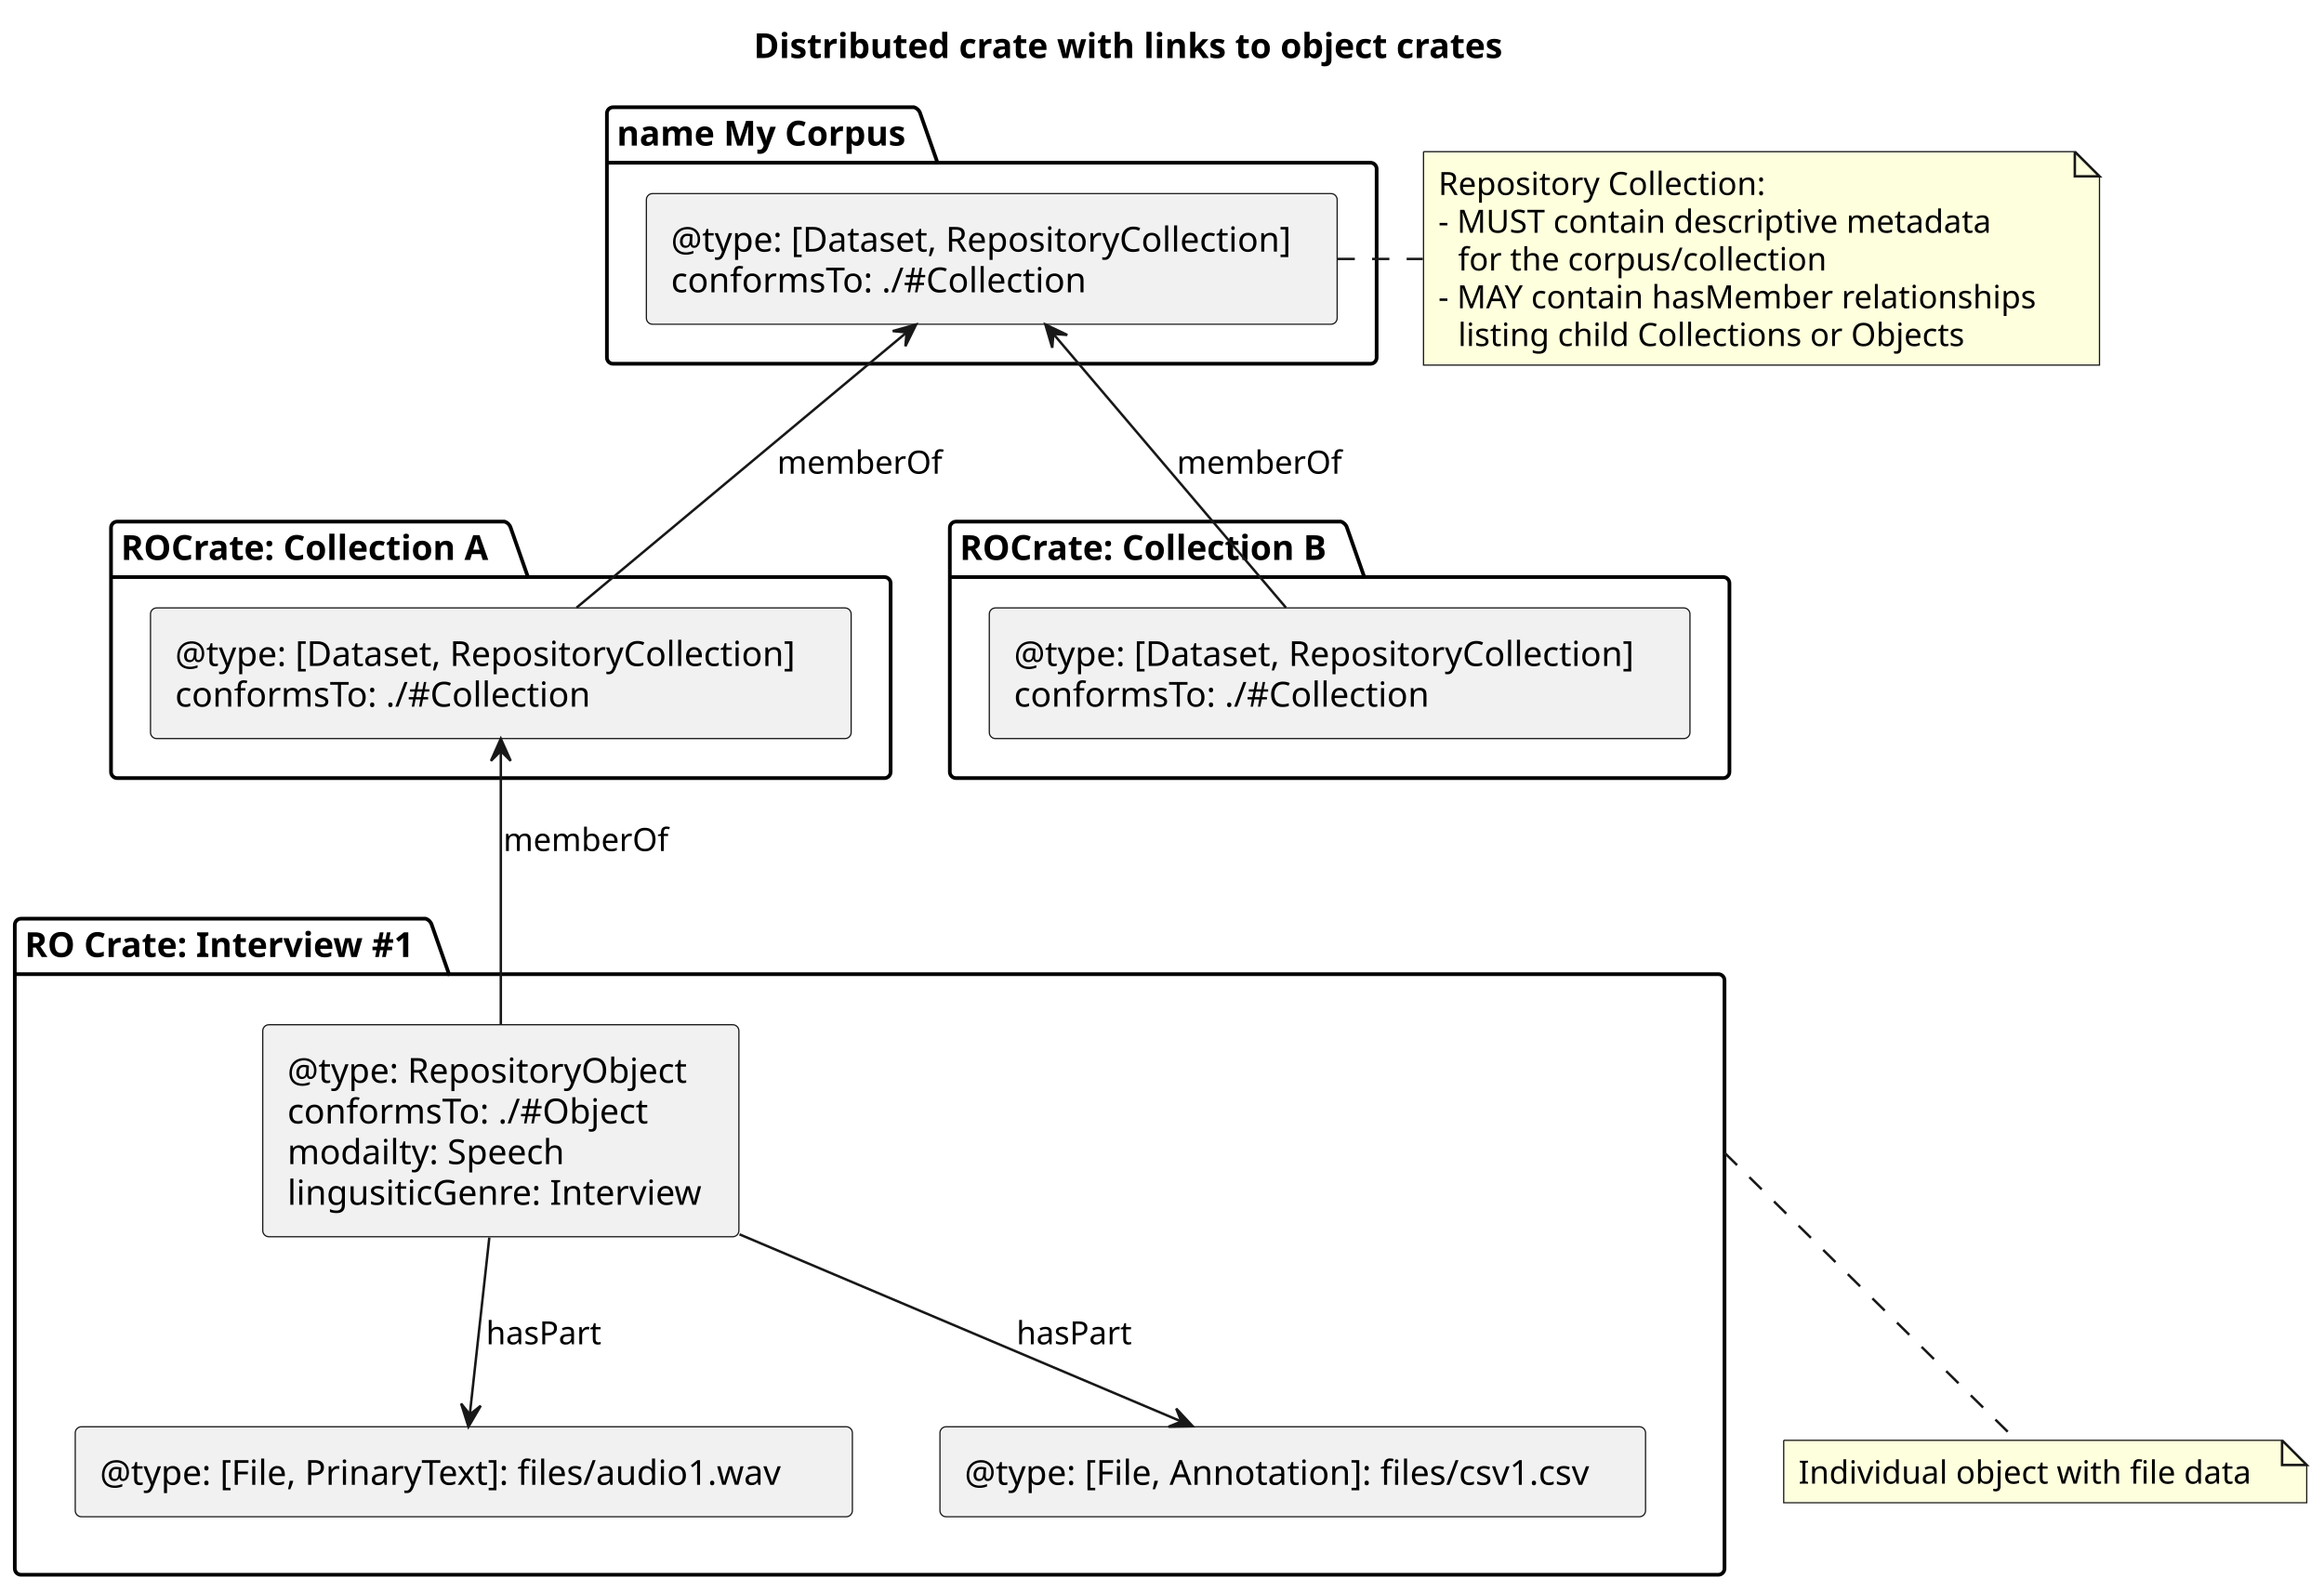
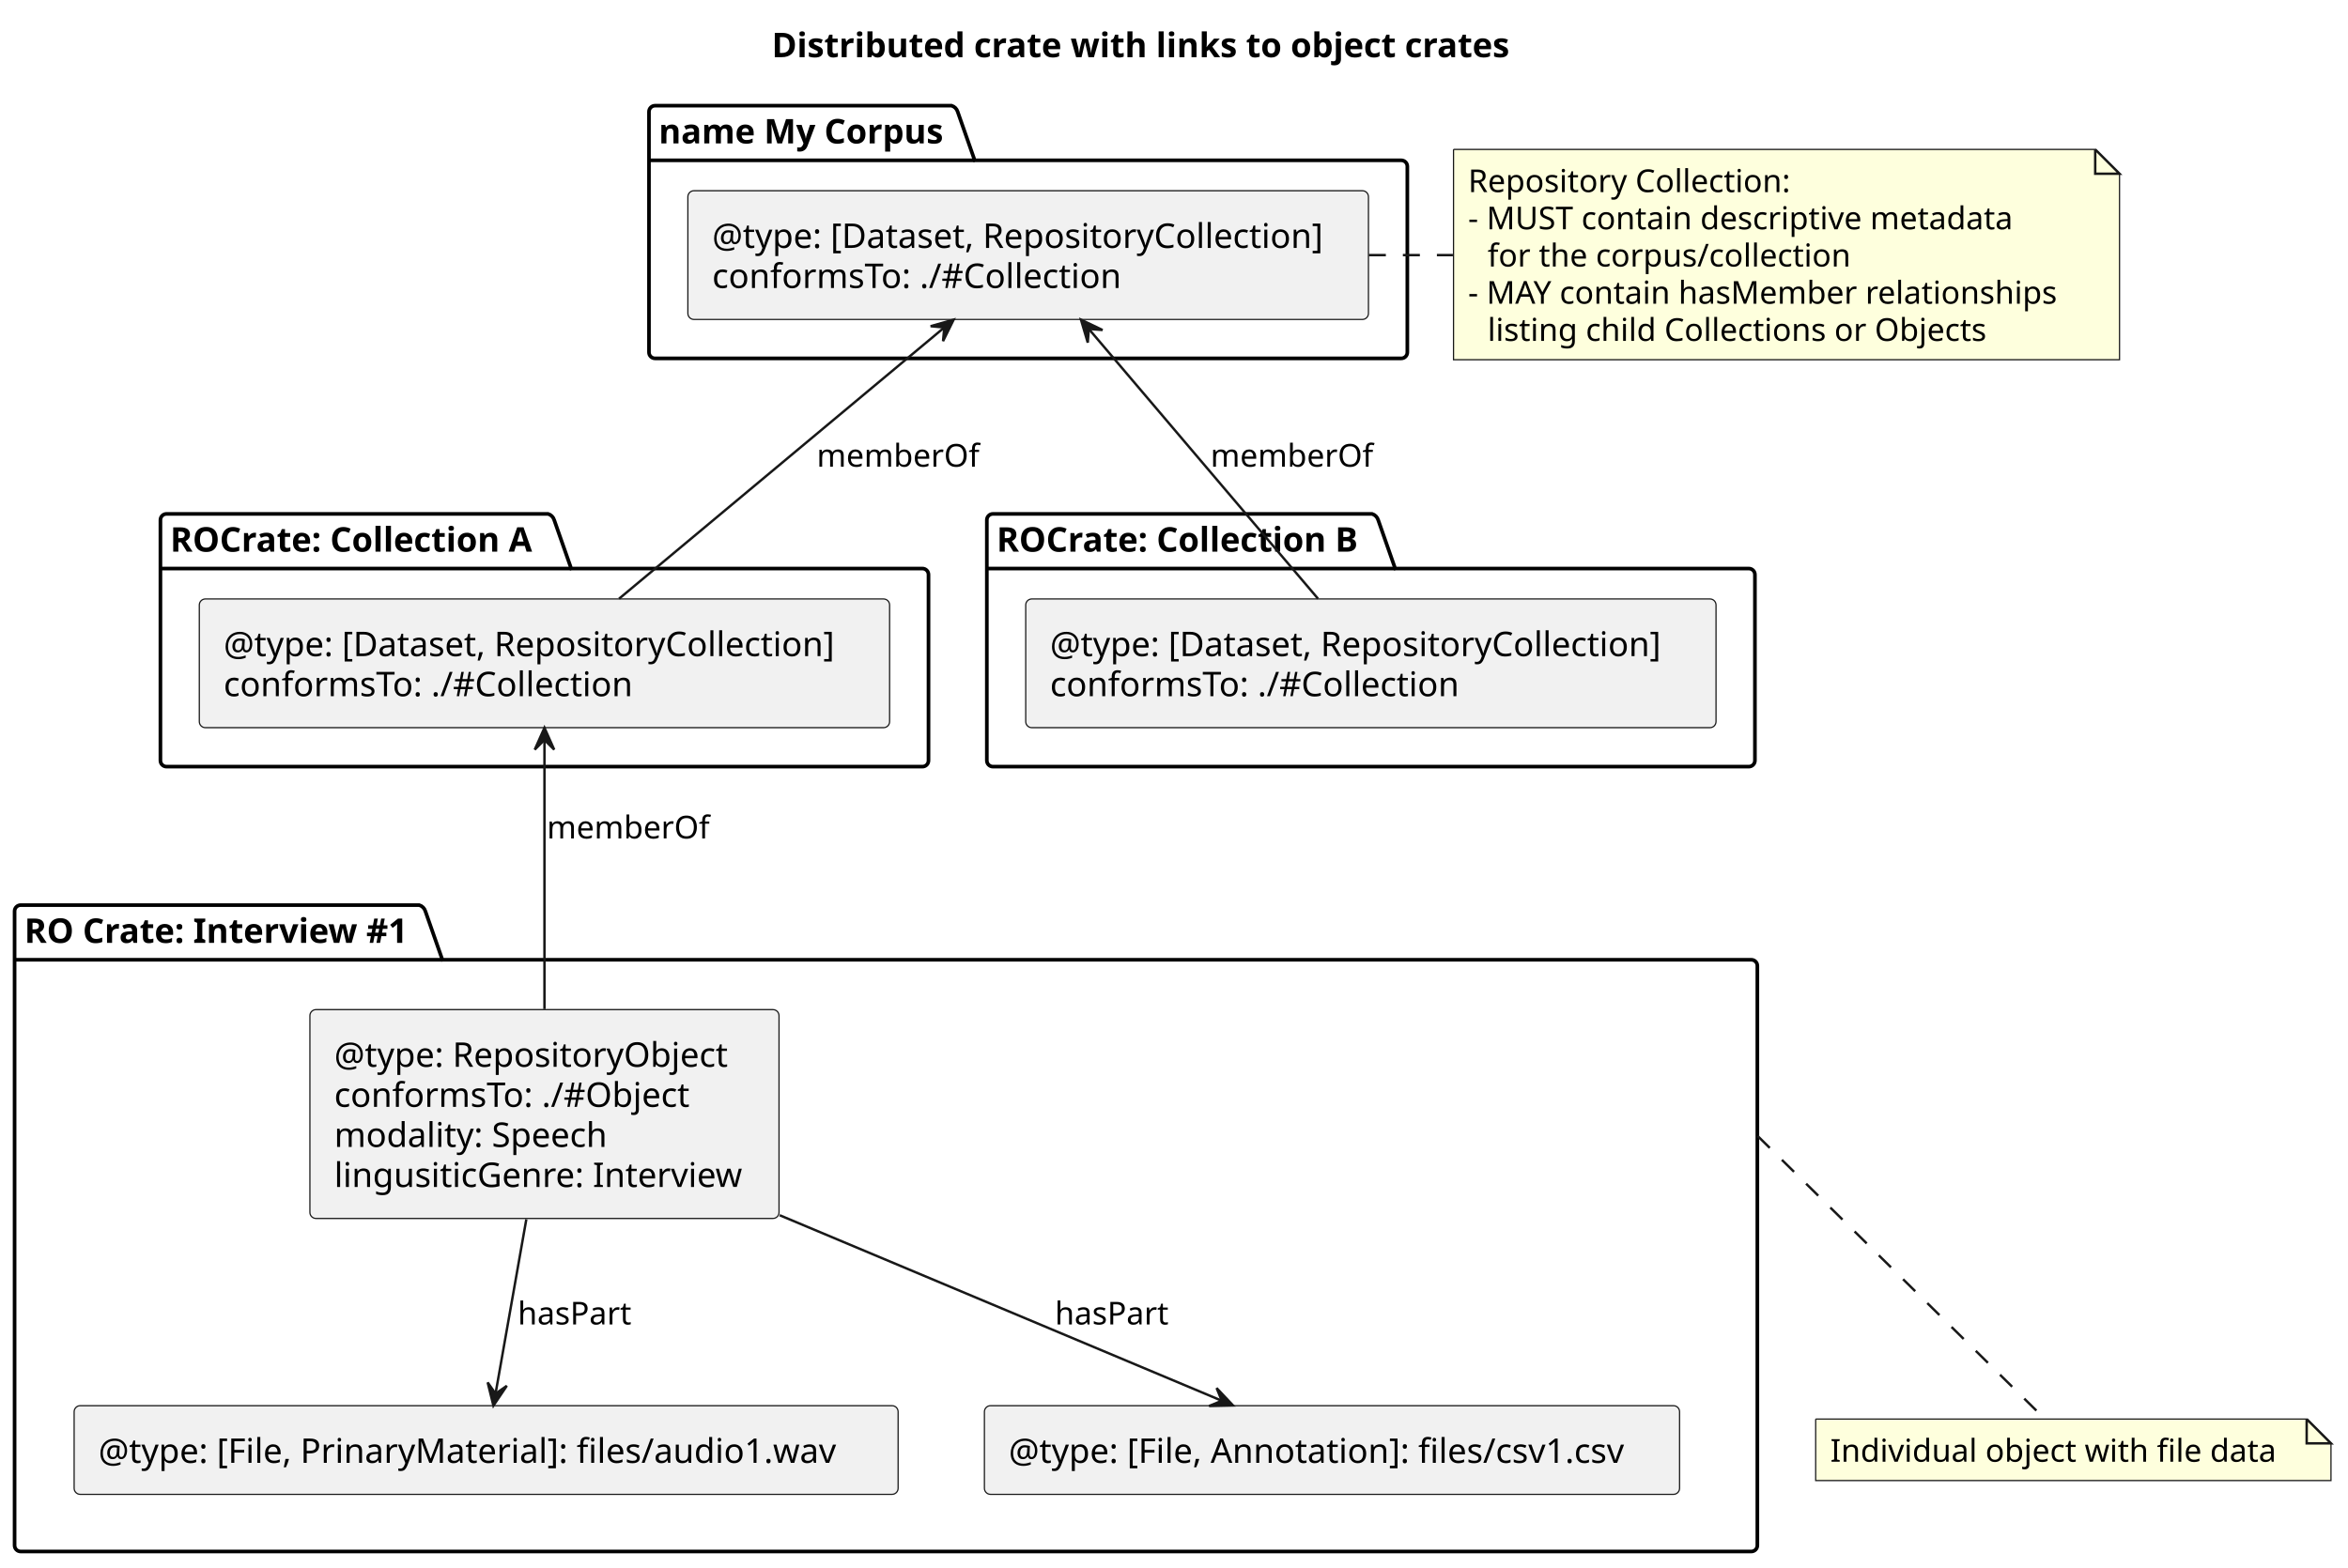
- <svg xmlns="http://www.w3.org/2000/svg" contentStyleType="text/css" height="645px" preserveAspectRatio="none" style="width:942px;height:645px;background:#FFFFFF;" version="1.1" viewBox="0 0 942 645" width="942px" zoomAndPan="magnify">
+ <svg xmlns="http://www.w3.org/2000/svg" contentStyleType="text/css" height="645px" preserveAspectRatio="none" style="width:966px;height:645px;background:#FFFFFF;" version="1.1" viewBox="0 0 966 645" width="966px" zoomAndPan="magnify">
  <defs />
  <g>
-     <rect fill="none" height="26.488" id="_title" style="stroke:none;stroke-width:1.0;" width="327" x="300.5" y="5" />
-     <text fill="#000000" font-family="sans-serif" font-size="14" font-weight="bold" lengthAdjust="spacing" textLength="317" x="305.5" y="23.535">Distributed crate with links to object crates</text>
+     <rect fill="none" height="26.488" id="_title" style="stroke:none;stroke-width:1.0;" width="327" x="312.5" y="5" />
+     <text fill="#000000" font-family="sans-serif" font-size="14" font-weight="bold" lengthAdjust="spacing" textLength="317" x="317.5" y="23.535">Distributed crate with links to object crates</text>
    <g id="cluster_mc">
-       <path d="M248.5,43.488 L370.5,43.488 A3.75,3.75 0 0 1 373,45.988 L380,65.977 L555.5,65.977 A2.5,2.5 0 0 1 558,68.477 L558,144.988 A2.5,2.5 0 0 1 555.5,147.488 L248.5,147.488 A2.5,2.5 0 0 1 246,144.988 L246,45.988 A2.5,2.5 0 0 1 248.5,43.488 " fill="none" style="stroke:#000000;stroke-width:1.5;" />
-       <line style="stroke:#000000;stroke-width:1.5;" x1="246" x2="380" y1="65.977" y2="65.977" />
-       <text fill="#000000" font-family="sans-serif" font-size="14" font-weight="bold" lengthAdjust="spacing" textLength="121" x="250" y="59.023">name My Corpus</text>
+       <path d="M269.5,43.488 L391.5,43.488 A3.75,3.75 0 0 1 394,45.988 L401,65.977 L576.5,65.977 A2.5,2.5 0 0 1 579,68.477 L579,144.988 A2.5,2.5 0 0 1 576.5,147.488 L269.5,147.488 A2.5,2.5 0 0 1 267,144.988 L267,45.988 A2.5,2.5 0 0 1 269.5,43.488 " fill="none" style="stroke:#000000;stroke-width:1.5;" />
+       <line style="stroke:#000000;stroke-width:1.5;" x1="267" x2="401" y1="65.977" y2="65.977" />
+       <text fill="#000000" font-family="sans-serif" font-size="14" font-weight="bold" lengthAdjust="spacing" textLength="121" x="271" y="59.023">name My Corpus</text>
    </g>
    <g id="cluster_cAc">
-       <path d="M47.5,211.488 L204.5,211.488 A3.75,3.75 0 0 1 207,213.988 L214,233.977 L358.5,233.977 A2.5,2.5 0 0 1 361,236.477 L361,312.988 A2.5,2.5 0 0 1 358.5,315.488 L47.5,315.488 A2.5,2.5 0 0 1 45,312.988 L45,213.988 A2.5,2.5 0 0 1 47.5,211.488 " fill="none" style="stroke:#000000;stroke-width:1.5;" />
-       <line style="stroke:#000000;stroke-width:1.5;" x1="45" x2="214" y1="233.977" y2="233.977" />
-       <text fill="#000000" font-family="sans-serif" font-size="14" font-weight="bold" lengthAdjust="spacing" textLength="156" x="49" y="227.023">ROCrate: Collection A</text>
+       <path d="M68.5,211.488 L225.5,211.488 A3.75,3.75 0 0 1 228,213.988 L235,233.977 L379.5,233.977 A2.5,2.5 0 0 1 382,236.477 L382,312.988 A2.5,2.5 0 0 1 379.5,315.488 L68.5,315.488 A2.5,2.5 0 0 1 66,312.988 L66,213.988 A2.5,2.5 0 0 1 68.5,211.488 " fill="none" style="stroke:#000000;stroke-width:1.5;" />
+       <line style="stroke:#000000;stroke-width:1.5;" x1="66" x2="235" y1="233.977" y2="233.977" />
+       <text fill="#000000" font-family="sans-serif" font-size="14" font-weight="bold" lengthAdjust="spacing" textLength="156" x="70" y="227.023">ROCrate: Collection A</text>
    </g>
    <g id="cluster_cBc">
-       <path d="M387.5,211.488 L543.5,211.488 A3.75,3.75 0 0 1 546,213.988 L553,233.977 L698.5,233.977 A2.5,2.5 0 0 1 701,236.477 L701,312.988 A2.5,2.5 0 0 1 698.5,315.488 L387.5,315.488 A2.5,2.5 0 0 1 385,312.988 L385,213.988 A2.5,2.5 0 0 1 387.5,211.488 " fill="none" style="stroke:#000000;stroke-width:1.5;" />
-       <line style="stroke:#000000;stroke-width:1.5;" x1="385" x2="553" y1="233.977" y2="233.977" />
-       <text fill="#000000" font-family="sans-serif" font-size="14" font-weight="bold" lengthAdjust="spacing" textLength="155" x="389" y="227.023">ROCrate: Collection B</text>
+       <path d="M408.5,211.488 L564.5,211.488 A3.75,3.75 0 0 1 567,213.988 L574,233.977 L719.5,233.977 A2.5,2.5 0 0 1 722,236.477 L722,312.988 A2.5,2.5 0 0 1 719.5,315.488 L408.5,315.488 A2.5,2.5 0 0 1 406,312.988 L406,213.988 A2.5,2.5 0 0 1 408.5,211.488 " fill="none" style="stroke:#000000;stroke-width:1.5;" />
+       <line style="stroke:#000000;stroke-width:1.5;" x1="406" x2="574" y1="233.977" y2="233.977" />
+       <text fill="#000000" font-family="sans-serif" font-size="14" font-weight="bold" lengthAdjust="spacing" textLength="155" x="410" y="227.023">ROCrate: Collection B</text>
    </g>
    <g id="cluster_ec2">
-       <path d="M8.5,372.488 L172.5,372.488 A3.75,3.75 0 0 1 175,374.988 L182,394.977 L696.5,394.977 A2.5,2.5 0 0 1 699,397.477 L699,635.988 A2.5,2.5 0 0 1 696.5,638.488 L8.5,638.488 A2.5,2.5 0 0 1 6,635.988 L6,374.988 A2.5,2.5 0 0 1 8.5,372.488 " fill="none" style="stroke:#000000;stroke-width:1.5;" />
+       <path d="M8.5,372.488 L172.5,372.488 A3.75,3.75 0 0 1 175,374.988 L182,394.977 L720.5,394.977 A2.5,2.5 0 0 1 723,397.477 L723,635.988 A2.5,2.5 0 0 1 720.5,638.488 L8.5,638.488 A2.5,2.5 0 0 1 6,635.988 L6,374.988 A2.5,2.5 0 0 1 8.5,372.488 " fill="none" style="stroke:#000000;stroke-width:1.5;" />
      <line style="stroke:#000000;stroke-width:1.5;" x1="6" x2="182" y1="394.977" y2="394.977" />
      <text fill="#000000" font-family="sans-serif" font-size="14" font-weight="bold" lengthAdjust="spacing" textLength="163" x="10" y="388.023">RO Crate: Interview #1</text>
    </g>
    <g id="elem_cc">
-       <rect fill="#F1F1F1" height="52.977" rx="2.5" ry="2.5" style="stroke:#181818;stroke-width:0.5;" width="280" x="262" y="78.488" />
-       <text fill="#000000" font-family="sans-serif" font-size="14" lengthAdjust="spacing" textLength="260" x="272" y="102.023">@type: [Dataset, RepositoryCollection]</text>
-       <text fill="#000000" font-family="sans-serif" font-size="14" lengthAdjust="spacing" textLength="180" x="272" y="118.512">conformsTo: ./#Collection</text>
+       <rect fill="#F1F1F1" height="52.977" rx="2.5" ry="2.5" style="stroke:#181818;stroke-width:0.5;" width="280" x="283" y="78.488" />
+       <text fill="#000000" font-family="sans-serif" font-size="14" lengthAdjust="spacing" textLength="260" x="293" y="102.023">@type: [Dataset, RepositoryCollection]</text>
+       <text fill="#000000" font-family="sans-serif" font-size="14" lengthAdjust="spacing" textLength="180" x="293" y="118.512">conformsTo: ./#Collection</text>
    </g>
    <g id="elem_ca">
-       <rect fill="#F1F1F1" height="52.977" rx="2.5" ry="2.5" style="stroke:#181818;stroke-width:0.5;" width="284" x="61" y="246.488" />
-       <text fill="#000000" font-family="sans-serif" font-size="14" lengthAdjust="spacing" textLength="264" x="71" y="270.023">@type:  [Dataset, RepositoryCollection]</text>
-       <text fill="#000000" font-family="sans-serif" font-size="14" lengthAdjust="spacing" textLength="180" x="71" y="286.512">conformsTo: ./#Collection</text>
+       <rect fill="#F1F1F1" height="52.977" rx="2.5" ry="2.5" style="stroke:#181818;stroke-width:0.5;" width="284" x="82" y="246.488" />
+       <text fill="#000000" font-family="sans-serif" font-size="14" lengthAdjust="spacing" textLength="264" x="92" y="270.023">@type:  [Dataset, RepositoryCollection]</text>
+       <text fill="#000000" font-family="sans-serif" font-size="14" lengthAdjust="spacing" textLength="180" x="92" y="286.512">conformsTo: ./#Collection</text>
    </g>
    <g id="elem_cb">
-       <rect fill="#F1F1F1" height="52.977" rx="2.5" ry="2.5" style="stroke:#181818;stroke-width:0.5;" width="284" x="401" y="246.488" />
-       <text fill="#000000" font-family="sans-serif" font-size="14" lengthAdjust="spacing" textLength="264" x="411" y="270.023">@type:  [Dataset, RepositoryCollection]</text>
-       <text fill="#000000" font-family="sans-serif" font-size="14" lengthAdjust="spacing" textLength="180" x="411" y="286.512">conformsTo: ./#Collection</text>
+       <rect fill="#F1F1F1" height="52.977" rx="2.5" ry="2.5" style="stroke:#181818;stroke-width:0.5;" width="284" x="422" y="246.488" />
+       <text fill="#000000" font-family="sans-serif" font-size="14" lengthAdjust="spacing" textLength="264" x="432" y="270.023">@type:  [Dataset, RepositoryCollection]</text>
+       <text fill="#000000" font-family="sans-serif" font-size="14" lengthAdjust="spacing" textLength="180" x="432" y="286.512">conformsTo: ./#Collection</text>
    </g>
    <g id="elem_ea1">
-       <rect fill="#F1F1F1" height="36.488" rx="2.5" ry="2.5" style="stroke:#181818;stroke-width:0.5;" width="315" x="30.5" y="578.488" />
-       <text fill="#000000" font-family="sans-serif" font-size="14" lengthAdjust="spacing" textLength="295" x="40.5" y="602.023">@type: [File, PrinaryText]:  files/audio1.wav</text>
+       <rect fill="#F1F1F1" height="36.488" rx="2.5" ry="2.5" style="stroke:#181818;stroke-width:0.5;" width="339" x="30.5" y="578.488" />
+       <text fill="#000000" font-family="sans-serif" font-size="14" lengthAdjust="spacing" textLength="319" x="40.5" y="602.023">@type: [File, PrinaryMaterial]:  files/audio1.wav</text>
    </g>
    <g id="elem_ecsv1">
-       <rect fill="#F1F1F1" height="36.488" rx="2.5" ry="2.5" style="stroke:#181818;stroke-width:0.5;" width="286" x="381" y="578.488" />
-       <text fill="#000000" font-family="sans-serif" font-size="14" lengthAdjust="spacing" textLength="266" x="391" y="602.023">@type: [File, Annotation]: files/csv1.csv</text>
+       <rect fill="#F1F1F1" height="36.488" rx="2.5" ry="2.5" style="stroke:#181818;stroke-width:0.5;" width="286" x="405" y="578.488" />
+       <text fill="#000000" font-family="sans-serif" font-size="14" lengthAdjust="spacing" textLength="266" x="415" y="602.023">@type: [File, Annotation]: files/csv1.csv</text>
    </g>
    <g id="elem_eo1">
-       <rect fill="#F1F1F1" height="85.953" rx="2.5" ry="2.5" style="stroke:#181818;stroke-width:0.5;" width="193" x="106.5" y="415.488" />
-       <text fill="#000000" font-family="sans-serif" font-size="14" lengthAdjust="spacing" textLength="166" x="116.5" y="439.023">@type: RepositoryObject</text>
-       <text fill="#000000" font-family="sans-serif" font-size="14" lengthAdjust="spacing" textLength="155" x="116.5" y="455.512">conformsTo: ./#Object</text>
-       <text fill="#000000" font-family="sans-serif" font-size="14" lengthAdjust="spacing" textLength="116" x="116.5" y="472">modailty: Speech</text>
-       <text fill="#000000" font-family="sans-serif" font-size="14" lengthAdjust="spacing" textLength="173" x="116.5" y="488.488">lingusiticGenre: Interview</text>
+       <rect fill="#F1F1F1" height="85.953" rx="2.5" ry="2.5" style="stroke:#181818;stroke-width:0.5;" width="193" x="127.5" y="415.488" />
+       <text fill="#000000" font-family="sans-serif" font-size="14" lengthAdjust="spacing" textLength="166" x="137.5" y="439.023">@type: RepositoryObject</text>
+       <text fill="#000000" font-family="sans-serif" font-size="14" lengthAdjust="spacing" textLength="155" x="137.5" y="455.512">conformsTo: ./#Object</text>
+       <text fill="#000000" font-family="sans-serif" font-size="14" lengthAdjust="spacing" textLength="116" x="137.5" y="472">modality: Speech</text>
+       <text fill="#000000" font-family="sans-serif" font-size="14" lengthAdjust="spacing" textLength="173" x="137.5" y="488.488">lingusiticGenre: Interview</text>
    </g>
    <g id="elem_GMN52">
-       <path d="M577,61.488 L577,148.041 L851,148.041 L851,71.488 L841,61.488 L577,61.488 " fill="#FEFFDD" style="stroke:#181818;stroke-width:0.5;" />
-       <path d="M841,61.488 L841,71.488 L851,71.488 L841,61.488 " fill="#FEFFDD" style="stroke:#181818;stroke-width:1.0;" />
-       <text fill="#000000" font-family="sans-serif" font-size="13" lengthAdjust="spacing" textLength="139" x="583" y="79.057">Repository Collection:</text>
-       <text fill="#000000" font-family="sans-serif" font-size="13" lengthAdjust="spacing" textLength="233" x="583" y="94.367">- MUST contain descriptive metadata</text>
-       <text fill="#000000" font-family="sans-serif" font-size="13" lengthAdjust="spacing" textLength="158" x="591" y="109.678">for the corpus/collection</text>
-       <text fill="#000000" font-family="sans-serif" font-size="13" lengthAdjust="spacing" textLength="253" x="583" y="124.988">- MAY contain hasMember relationships</text>
-       <text fill="#000000" font-family="sans-serif" font-size="13" lengthAdjust="spacing" textLength="219" x="591" y="140.299">listing child Collections or Objects</text>
+       <path d="M598,61.488 L598,148.041 L872,148.041 L872,71.488 L862,61.488 L598,61.488 " fill="#FEFFDD" style="stroke:#181818;stroke-width:0.5;" />
+       <path d="M862,61.488 L862,71.488 L872,71.488 L862,61.488 " fill="#FEFFDD" style="stroke:#181818;stroke-width:1.0;" />
+       <text fill="#000000" font-family="sans-serif" font-size="13" lengthAdjust="spacing" textLength="139" x="604" y="79.057">Repository Collection:</text>
+       <text fill="#000000" font-family="sans-serif" font-size="13" lengthAdjust="spacing" textLength="233" x="604" y="94.367">- MUST contain descriptive metadata</text>
+       <text fill="#000000" font-family="sans-serif" font-size="13" lengthAdjust="spacing" textLength="158" x="612" y="109.678">for the corpus/collection</text>
+       <text fill="#000000" font-family="sans-serif" font-size="13" lengthAdjust="spacing" textLength="253" x="604" y="124.988">- MAY contain hasMember relationships</text>
+       <text fill="#000000" font-family="sans-serif" font-size="13" lengthAdjust="spacing" textLength="219" x="612" y="140.299">listing child Collections or Objects</text>
    </g>
    <g id="elem_GMN55">
-       <path d="M723,583.988 L723,609.299 L935,609.299 L935,593.988 L925,583.988 L723,583.988 " fill="#FEFFDD" style="stroke:#181818;stroke-width:0.5;" />
-       <path d="M925,583.988 L925,593.988 L935,593.988 L925,583.988 " fill="#FEFFDD" style="stroke:#181818;stroke-width:1.0;" />
-       <text fill="#000000" font-family="sans-serif" font-size="13" lengthAdjust="spacing" textLength="191" x="729" y="601.557">Individual object with file data</text>
+       <path d="M747,583.988 L747,609.299 L959,609.299 L959,593.988 L949,583.988 L747,583.988 " fill="#FEFFDD" style="stroke:#181818;stroke-width:0.5;" />
+       <path d="M949,583.988 L949,593.988 L959,593.988 L949,583.988 " fill="#FEFFDD" style="stroke:#181818;stroke-width:1.0;" />
+       <text fill="#000000" font-family="sans-serif" font-size="13" lengthAdjust="spacing" textLength="191" x="753" y="601.557">Individual object with file data</text>
    </g>
    <g id="link_eo1_ea1">
-       <path d="M198.34,501.778 C195.73,525.438 192.58,553.968 190.45,573.288 " fill="none" id="eo1-to-ea1" style="stroke:#181818;stroke-width:1.0;" />
-       <polygon fill="#181818" points="189.88,578.478,194.857,569.98,190.437,573.509,186.907,569.089,189.88,578.478" style="stroke:#181818;stroke-width:1.0;" />
-       <text fill="#000000" font-family="sans-serif" font-size="13" lengthAdjust="spacing" textLength="46" x="197" y="545.057">hasPart</text>
+       <path d="M216.54,501.778 C212.36,525.438 207.33,553.968 203.92,573.288 " fill="none" id="eo1-to-ea1" style="stroke:#181818;stroke-width:1.0;" />
+       <polygon fill="#181818" points="203,578.478,208.51,570.315,203.873,573.555,200.633,568.918,203,578.478" style="stroke:#181818;stroke-width:1.0;" />
+       <text fill="#000000" font-family="sans-serif" font-size="13" lengthAdjust="spacing" textLength="46" x="213" y="545.057">hasPart</text>
    </g>
    <g id="link_eo1_ecsv1">
-       <path d="M299.75,500.478 C359.18,525.658 432.53,556.738 478.81,576.338 " fill="none" id="eo1-to-ecsv1" style="stroke:#181818;stroke-width:1.0;" />
-       <polygon fill="#181818" points="483.48,578.318,476.764,571.114,478.879,576.361,473.632,578.476,483.48,578.318" style="stroke:#181818;stroke-width:1.0;" />
-       <text fill="#000000" font-family="sans-serif" font-size="13" lengthAdjust="spacing" textLength="46" x="412" y="545.057">hasPart</text>
+       <path d="M320.77,500.108 C380.98,525.378 455.63,556.718 502.55,576.408 " fill="none" id="eo1-to-ecsv1" style="stroke:#181818;stroke-width:1.0;" />
+       <polygon fill="#181818" points="507.29,578.398,500.529,571.237,502.677,576.47,497.444,578.618,507.29,578.398" style="stroke:#181818;stroke-width:1.0;" />
+       <text fill="#000000" font-family="sans-serif" font-size="13" lengthAdjust="spacing" textLength="46" x="434" y="545.057">hasPart</text>
    </g>
    <g id="link_ca_eo1">
-       <path d="M203,304.588 C203,334.878 203,381.478 203,415.278 " fill="none" id="ca-backto-eo1" style="stroke:#181818;stroke-width:1.0;" />
-       <polygon fill="#181818" points="203,299.498,199,308.498,203,304.498,207,308.498,203,299.498" style="stroke:#181818;stroke-width:1.0;" />
-       <text fill="#000000" font-family="sans-serif" font-size="13" lengthAdjust="spacing" textLength="66" x="204" y="345.057">memberOf</text>
+       <path d="M224,304.588 C224,334.878 224,381.478 224,415.278 " fill="none" id="ca-backto-eo1" style="stroke:#181818;stroke-width:1.0;" />
+       <polygon fill="#181818" points="224,299.498,220,308.498,224,304.498,228,308.498,224,299.498" style="stroke:#181818;stroke-width:1.0;" />
+       <text fill="#000000" font-family="sans-serif" font-size="13" lengthAdjust="spacing" textLength="66" x="225" y="345.057">memberOf</text>
    </g>
    <g id="link_cc_ca">
-       <path d="M367.31,134.928 C329.56,166.418 269.79,216.278 233.69,246.388 " fill="none" id="cc-backto-ca" style="stroke:#181818;stroke-width:1.0;" />
-       <polygon fill="#181818" points="371.34,131.558,361.864,134.244,367.498,134.758,366.983,140.391,371.34,131.558" style="stroke:#181818;stroke-width:1.0;" />
-       <text fill="#000000" font-family="sans-serif" font-size="13" lengthAdjust="spacing" textLength="66" x="315" y="192.057">memberOf</text>
+       <path d="M388.31,134.928 C350.56,166.418 290.79,216.278 254.69,246.388 " fill="none" id="cc-backto-ca" style="stroke:#181818;stroke-width:1.0;" />
+       <polygon fill="#181818" points="392.34,131.558,382.864,134.244,388.498,134.758,387.983,140.391,392.34,131.558" style="stroke:#181818;stroke-width:1.0;" />
+       <text fill="#000000" font-family="sans-serif" font-size="13" lengthAdjust="spacing" textLength="66" x="336" y="192.057">memberOf</text>
    </g>
    <g id="link_cc_cb">
-       <path d="M427.23,135.698 C454.01,167.218 495.88,216.518 521.25,246.388 " fill="none" id="cc-backto-cb" style="stroke:#181818;stroke-width:1.0;" />
-       <polygon fill="#181818" points="423.72,131.558,426.52,141.001,426.966,135.362,432.605,135.808,423.72,131.558" style="stroke:#181818;stroke-width:1.0;" />
-       <text fill="#000000" font-family="sans-serif" font-size="13" lengthAdjust="spacing" textLength="66" x="477" y="192.057">memberOf</text>
+       <path d="M448.23,135.698 C475.01,167.218 516.88,216.518 542.25,246.388 " fill="none" id="cc-backto-cb" style="stroke:#181818;stroke-width:1.0;" />
+       <polygon fill="#181818" points="444.72,131.558,447.52,141.001,447.966,135.362,453.605,135.808,444.72,131.558" style="stroke:#181818;stroke-width:1.0;" />
+       <text fill="#000000" font-family="sans-serif" font-size="13" lengthAdjust="spacing" textLength="66" x="498" y="192.057">memberOf</text>
    </g>
    <g id="link_cc_GMN52">
-       <path d="M542.16,104.988 C553.68,104.988 565.2,104.988 576.73,104.988 " fill="none" id="cc-GMN52" style="stroke:#181818;stroke-width:1.0;stroke-dasharray:7.0,7.0;" />
+       <path d="M563.16,104.988 C574.68,104.988 586.2,104.988 597.73,104.988 " fill="none" id="cc-GMN52" style="stroke:#181818;stroke-width:1.0;stroke-dasharray:7.0,7.0;" />
    </g>
    <g id="link_ec2_GMN55">
-       <path d="M699.118,467.49 C699.336,467.704 699.558,467.923 699.783,468.145 C700.234,468.589 700.7,469.048 701.181,469.522 C703.103,471.416 705.258,473.539 707.61,475.857 C717.017,485.127 729.583,497.51 743.069,510.8 C770.04,537.378 800.69,567.583 817.11,583.768 " fill="none" id="ec2-GMN55" style="stroke:#181818;stroke-width:1.0;stroke-dasharray:7.0,7.0;" />
+       <path d="M723.118,467.49 C723.336,467.704 723.558,467.923 723.783,468.145 C724.234,468.589 724.7,469.048 725.181,469.522 C727.103,471.416 729.258,473.539 731.61,475.857 C741.017,485.127 753.583,497.51 767.069,510.8 C794.04,537.378 824.69,567.583 841.11,583.768 " fill="none" id="ec2-GMN55" style="stroke:#181818;stroke-width:1.0;stroke-dasharray:7.0,7.0;" />
    </g>
  </g>
</svg>
